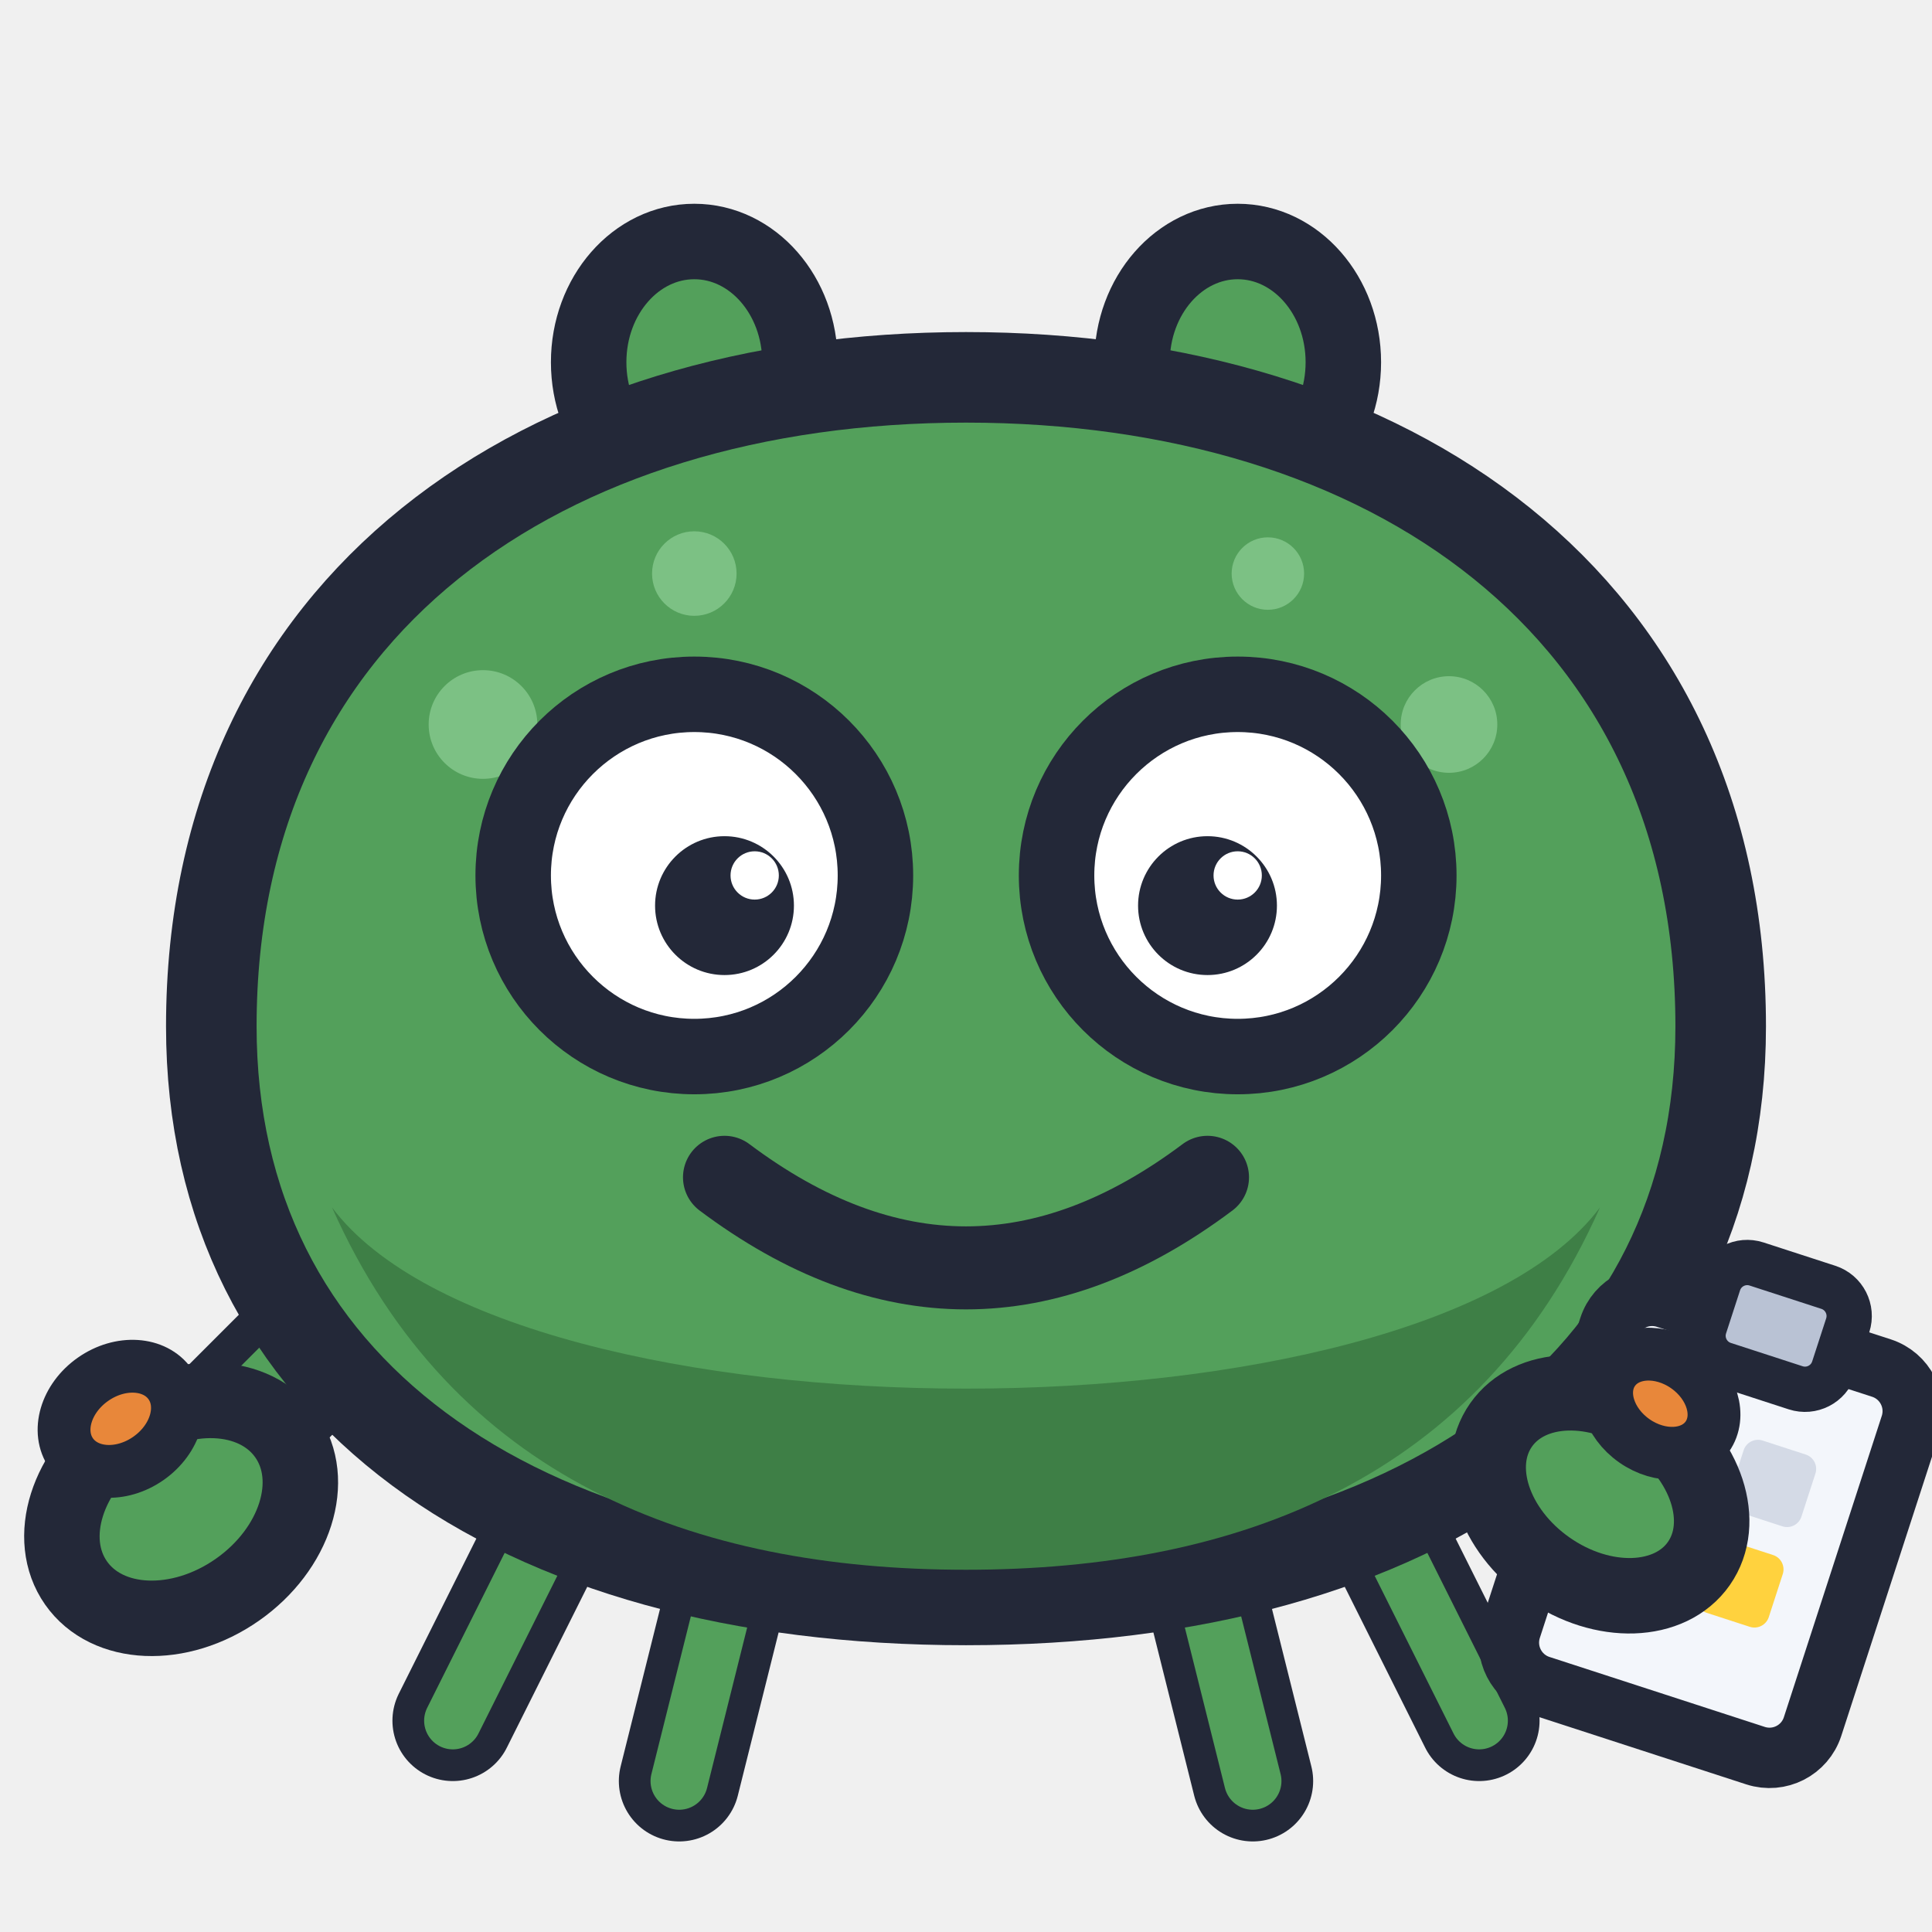
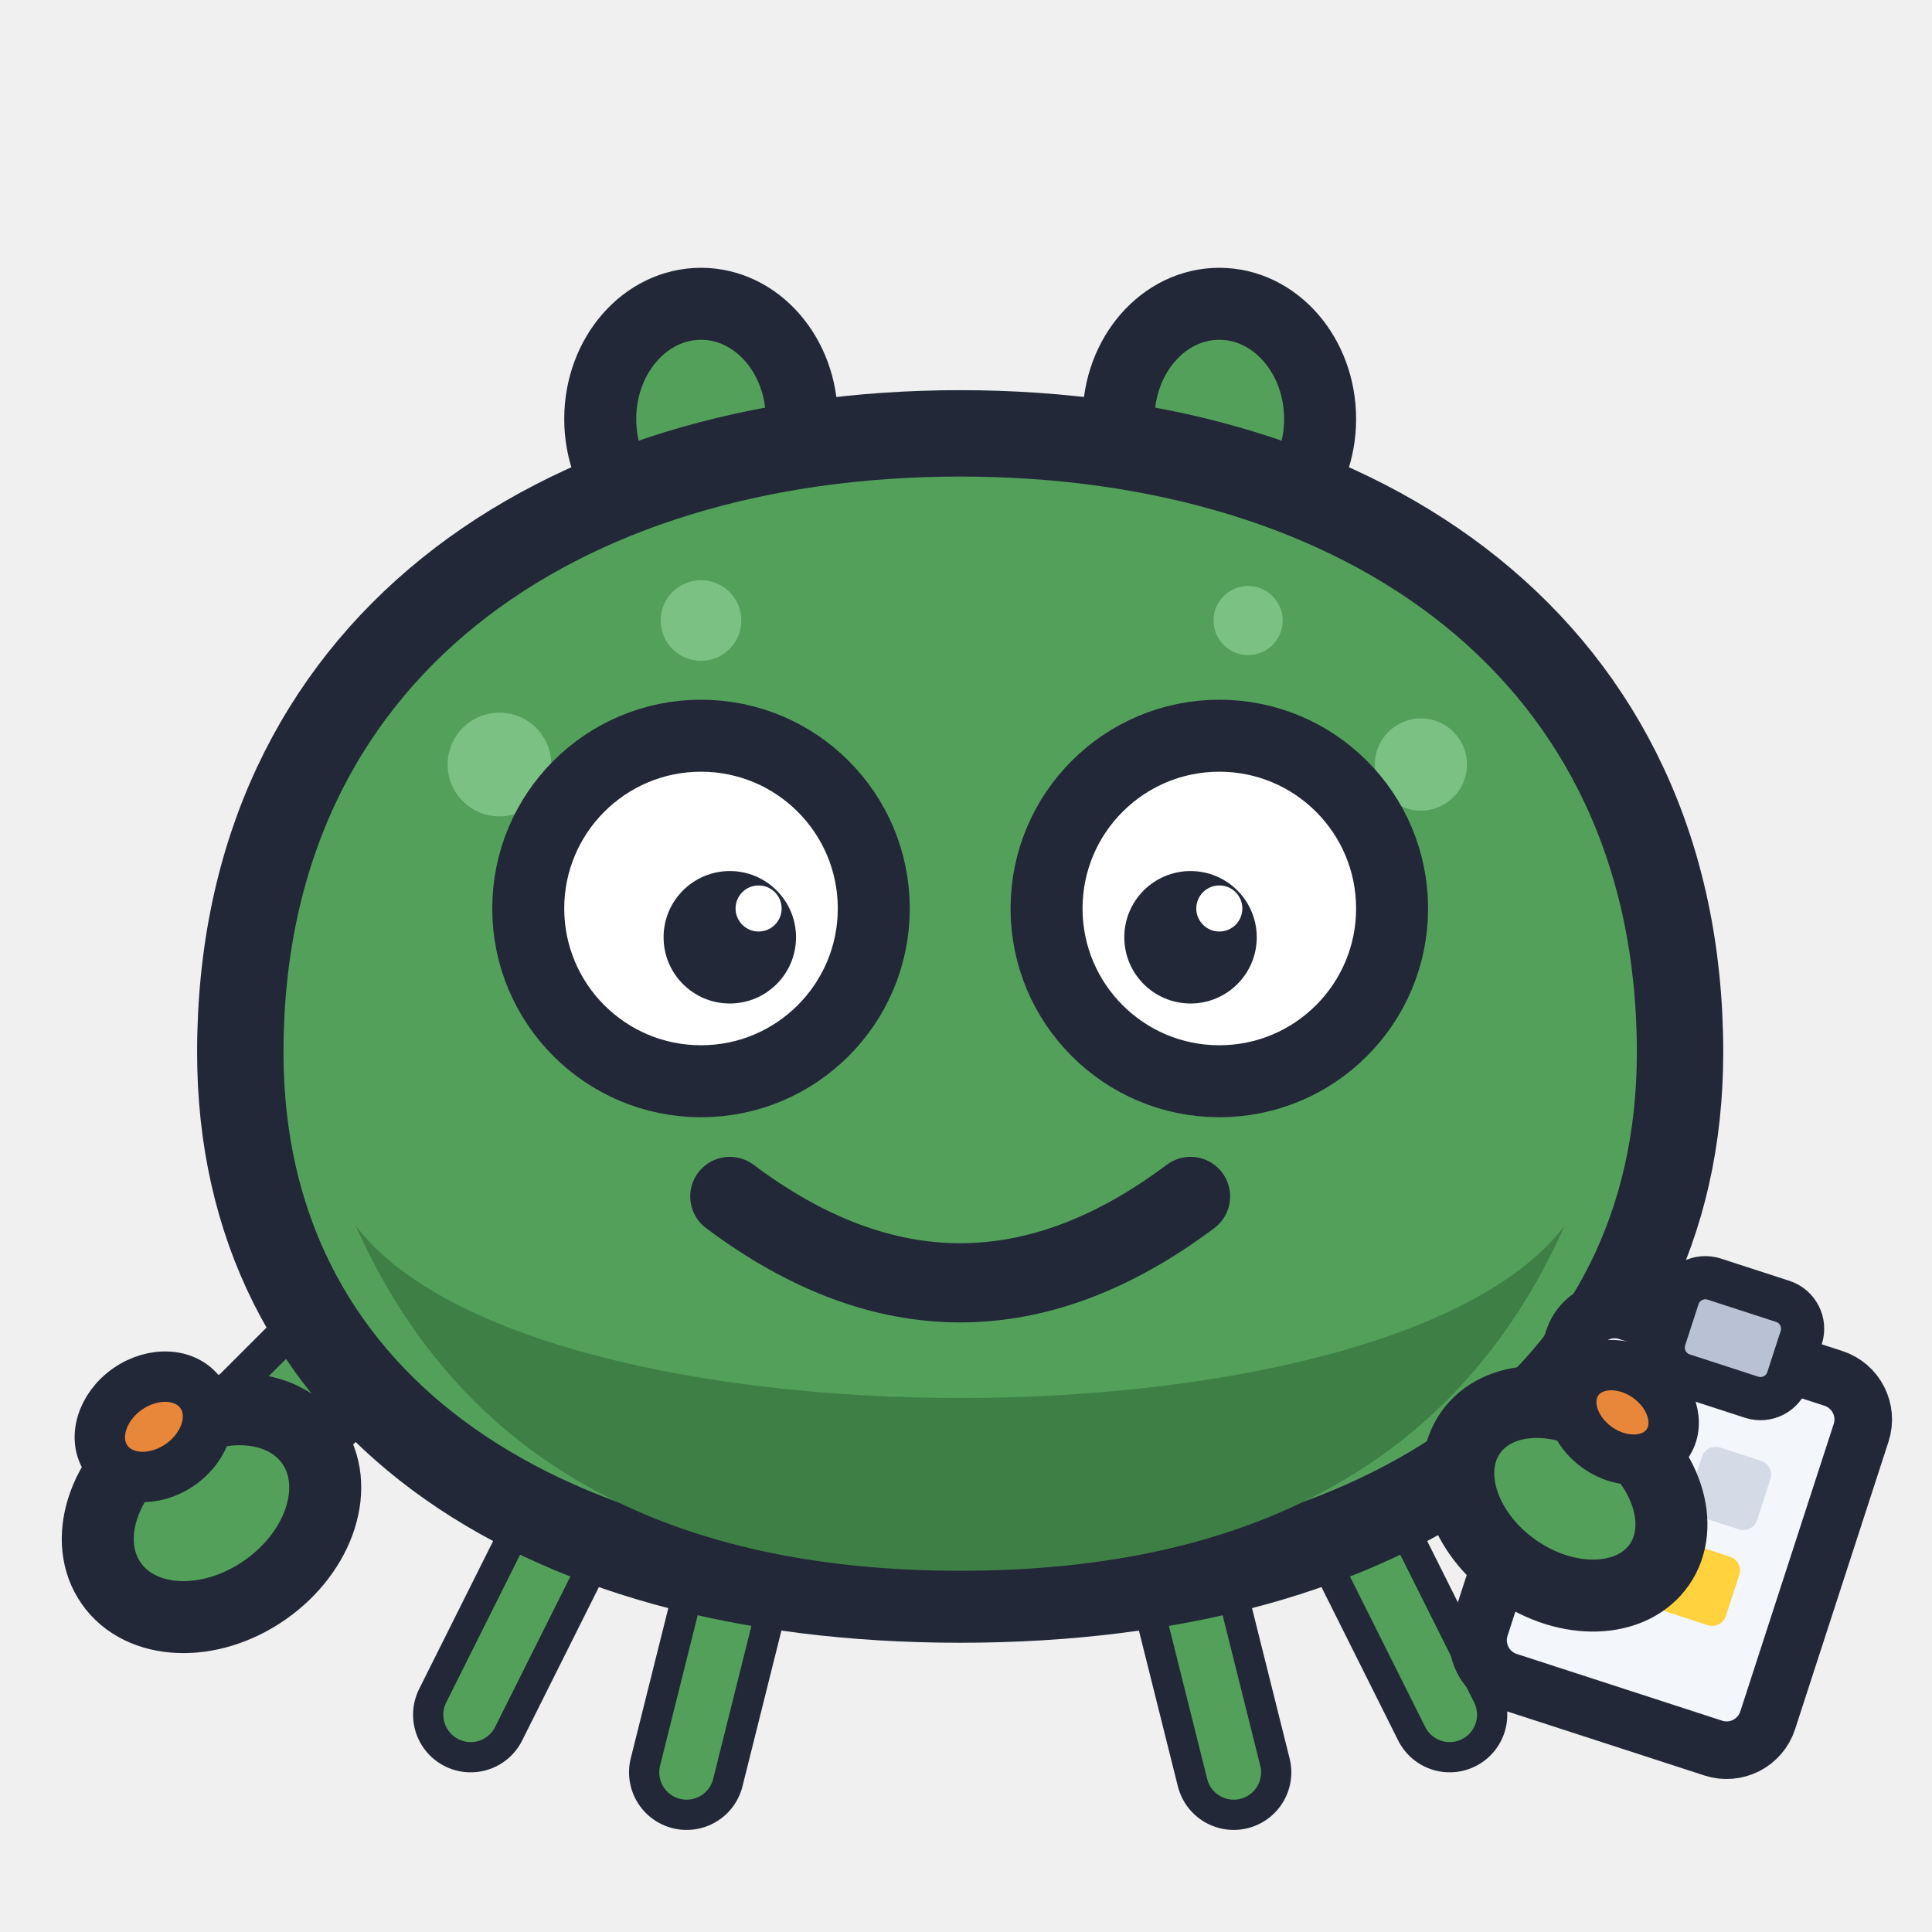
- <svg xmlns="http://www.w3.org/2000/svg" viewBox="0 0 128 128">
+ <svg xmlns="http://www.w3.org/2000/svg" viewBox="-2.69 -5.1 134.19 134.19">
  <g fill="none" stroke-linecap="round">
    <g stroke="#232838" stroke-width="8">
      <path d="M36 102 L30 114" />
      <path d="M48 106 L45 118" />
      <path d="M92 102 L98 114" />
      <path d="M80 106 L83 118" />
    </g>
    <g stroke="#53a05b" stroke-width="3.8">
      <path d="M36 102 L30 114" />
      <path d="M48 106 L45 118" />
      <path d="M92 102 L98 114" />
      <path d="M80 106 L83 118" />
    </g>
  </g>
  <g fill="none" stroke-linecap="round">
    <path d="M22 88 L14 96" stroke="#232838" stroke-width="10" />
    <path d="M106 88 L112 96" stroke="#232838" stroke-width="10" />
    <path d="M22 88 L14 96" stroke="#53a05b" stroke-width="5" />
    <path d="M106 88 L112 96" stroke="#53a05b" stroke-width="5" />
  </g>
  <ellipse cx="46" cy="24" rx="7" ry="8" fill="#53a05b" stroke="#232838" stroke-width="5" />
  <ellipse cx="82" cy="24" rx="7" ry="8" fill="#53a05b" stroke="#232838" stroke-width="5" />
  <path d="M14 68 C14 40 36 25 64 25 C92 25 114 40 114 68 C114 92 94 106 64 106 C34 106 14 92 14 68 Z" fill="#53a05b" stroke="#232838" stroke-width="6" />
  <path d="M22 80 C34 96 94 96 106 80 C98 98 82 104 64 104 C46 104 30 98 22 80 Z" fill="#3e7f46" />
  <g fill="#7cc184">
    <circle cx="32" cy="48" r="3.6" />
    <circle cx="46" cy="38" r="2.8" />
    <circle cx="96" cy="48" r="3.2" />
    <circle cx="84" cy="38" r="2.4" />
  </g>
  <circle cx="46" cy="58" r="12" fill="#ffffff" stroke="#232838" stroke-width="5" />
  <circle cx="82" cy="58" r="12" fill="#ffffff" stroke="#232838" stroke-width="5" />
  <circle cx="48" cy="60" r="4.6" fill="#232838" />
  <circle cx="80" cy="60" r="4.6" fill="#232838" />
  <circle cx="50" cy="58" r="1.6" fill="#ffffff" />
  <circle cx="82" cy="58" r="1.6" fill="#ffffff" />
  <path d="M48 78 Q64 90 80 78" fill="none" stroke="#232838" stroke-width="5.5" stroke-linecap="round" />
  <ellipse cx="12" cy="100" rx="8.5" ry="6.5" fill="#53a05b" stroke="#232838" stroke-width="5" transform="rotate(-35 12 100)" />
  <ellipse cx="8" cy="94" rx="4" ry="3.2" fill="#e8873a" stroke="#232838" stroke-width="3.5" transform="rotate(-35 8 94)" />
  <g transform="rotate(18 114 104)">
    <rect x="102" y="88" width="21" height="27" rx="3" fill="#f3f6fb" stroke="#232838" stroke-width="4" />
    <rect x="108" y="84" width="9" height="7" rx="2" fill="#b9c2d4" stroke="#232838" stroke-width="3" />
    <g fill="#d4dae6">
      <rect x="106" y="95" width="5" height="5" rx="1" />
      <rect x="113" y="95" width="5" height="5" rx="1" />
      <rect x="106" y="102" width="5" height="5" rx="1" />
    </g>
    <rect x="113" y="102" width="5" height="5" rx="1" fill="#ffd23e" />
  </g>
  <ellipse cx="106" cy="99" rx="8" ry="6" fill="#53a05b" stroke="#232838" stroke-width="5" transform="rotate(35 106 99)" />
  <ellipse cx="110" cy="93" rx="3.8" ry="3" fill="#e8873a" stroke="#232838" stroke-width="3.5" transform="rotate(35 110 93)" />
</svg>
